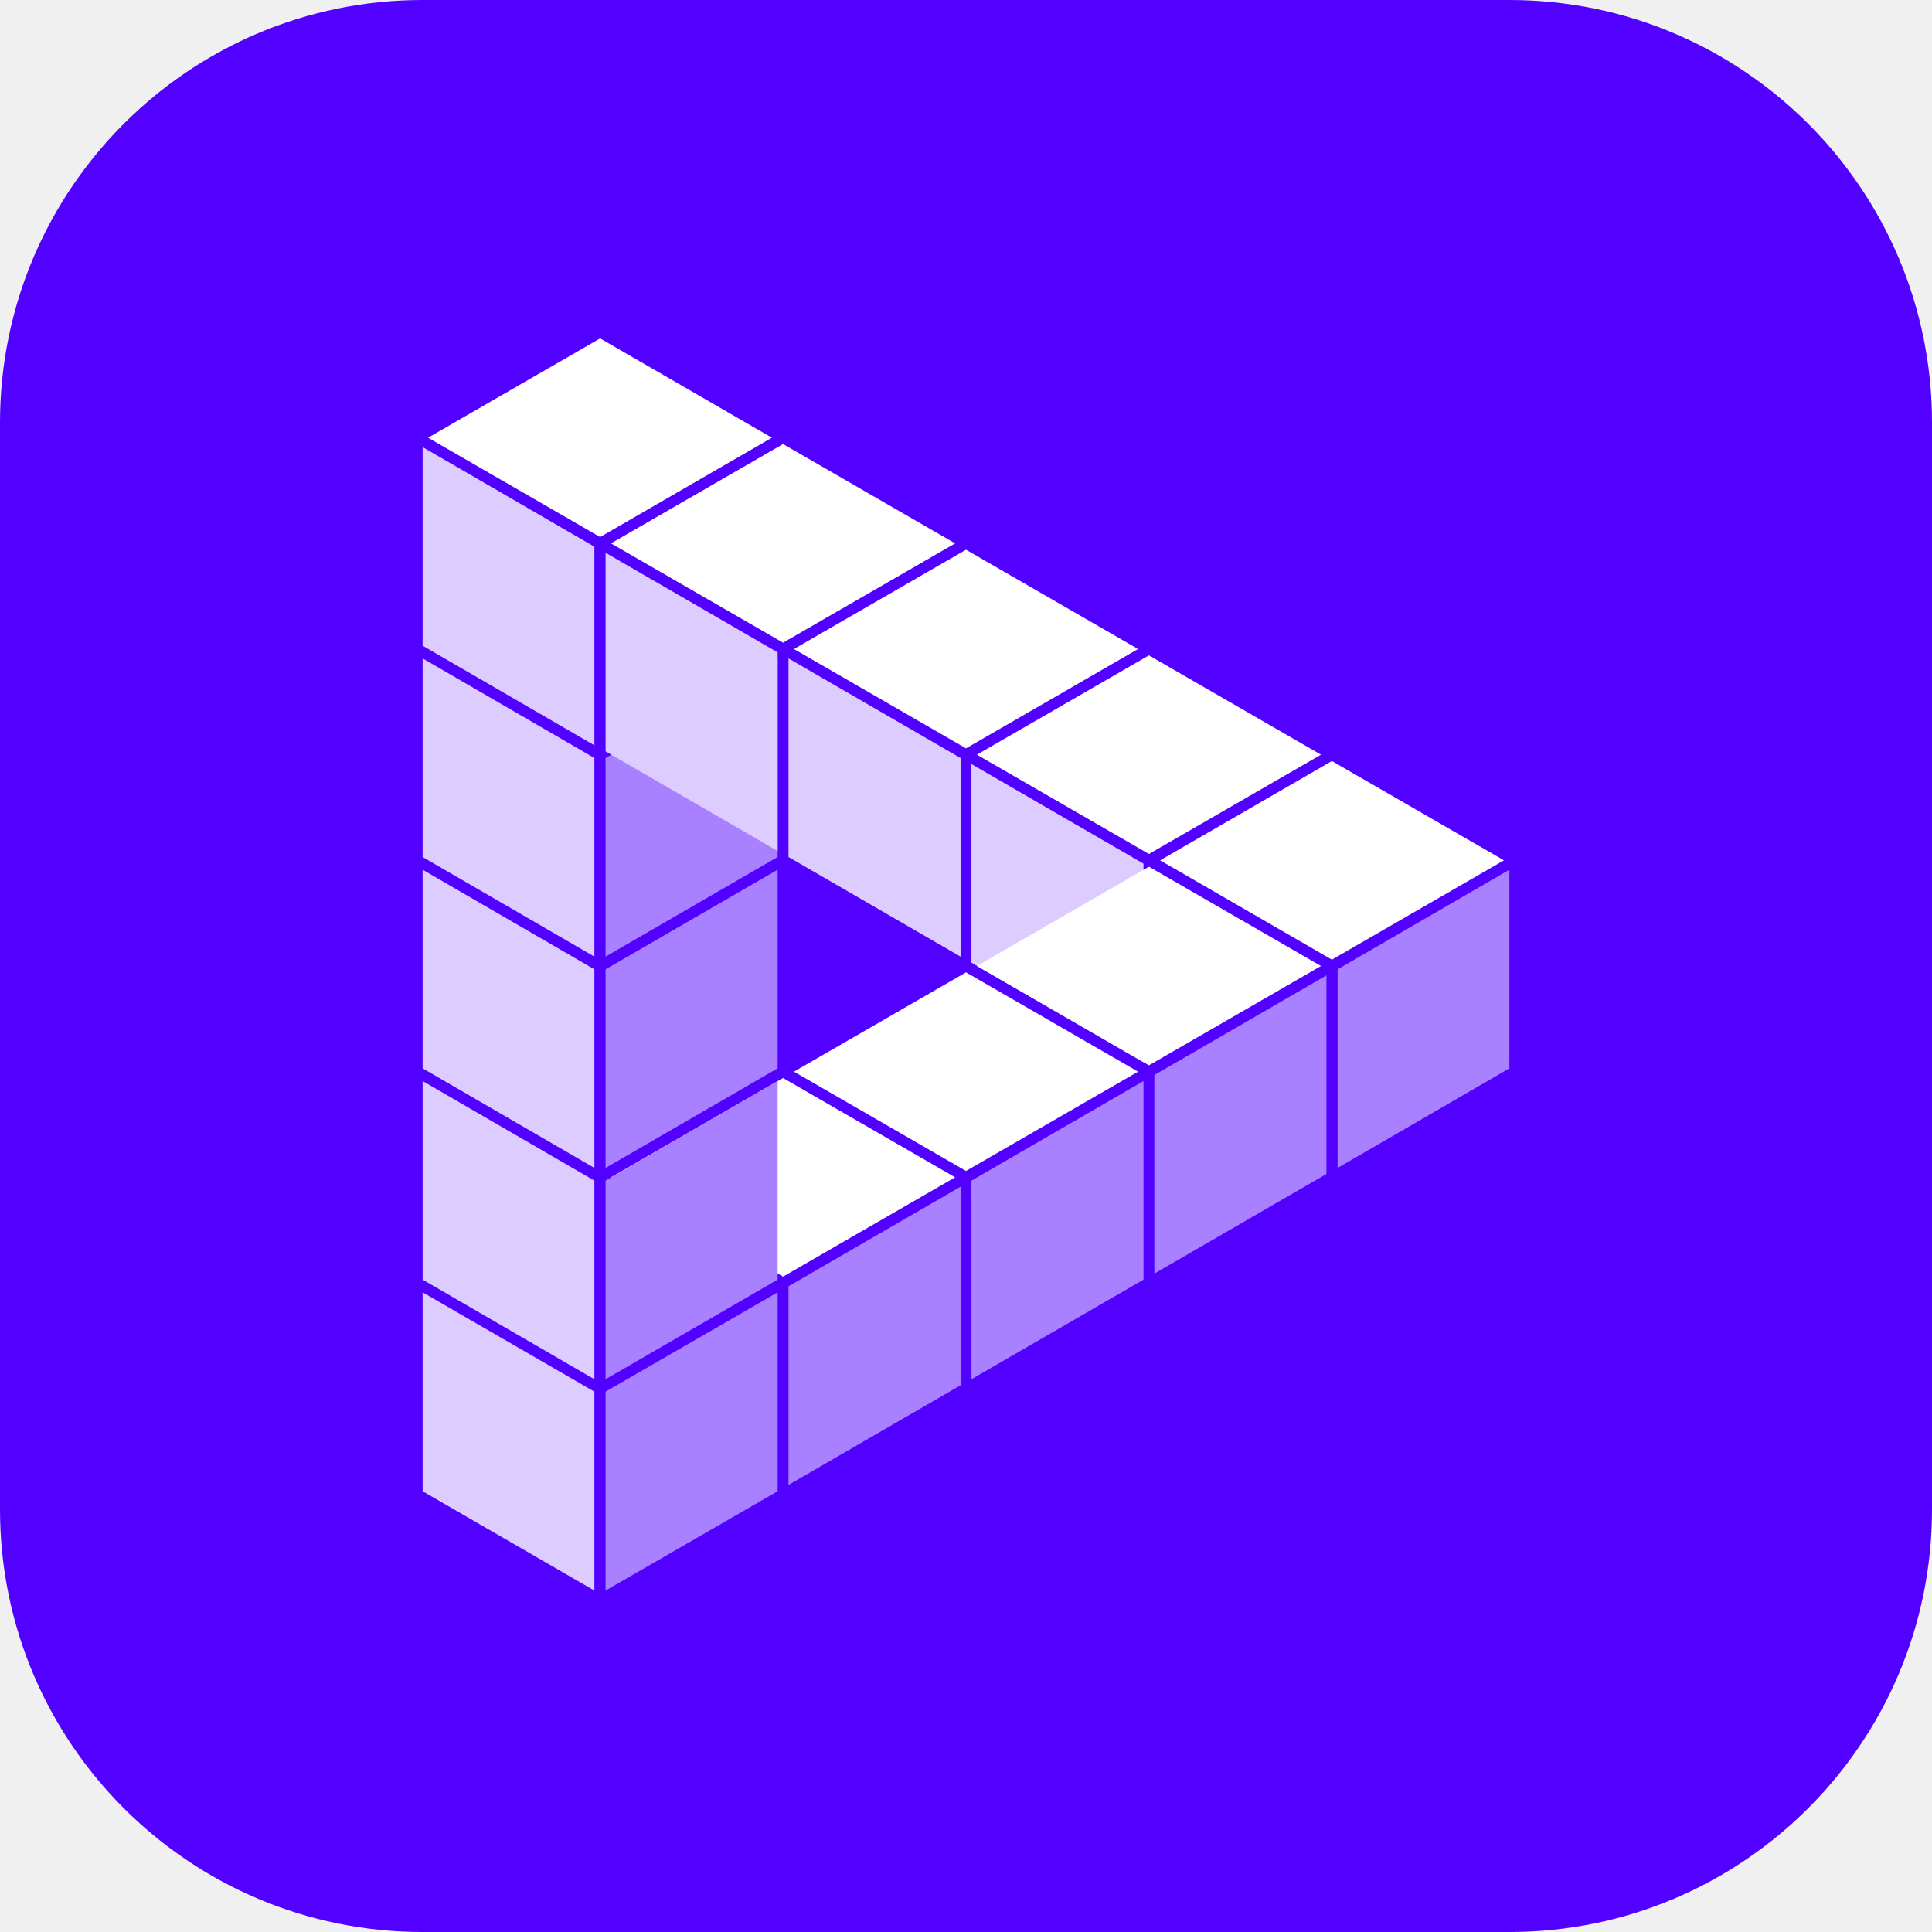
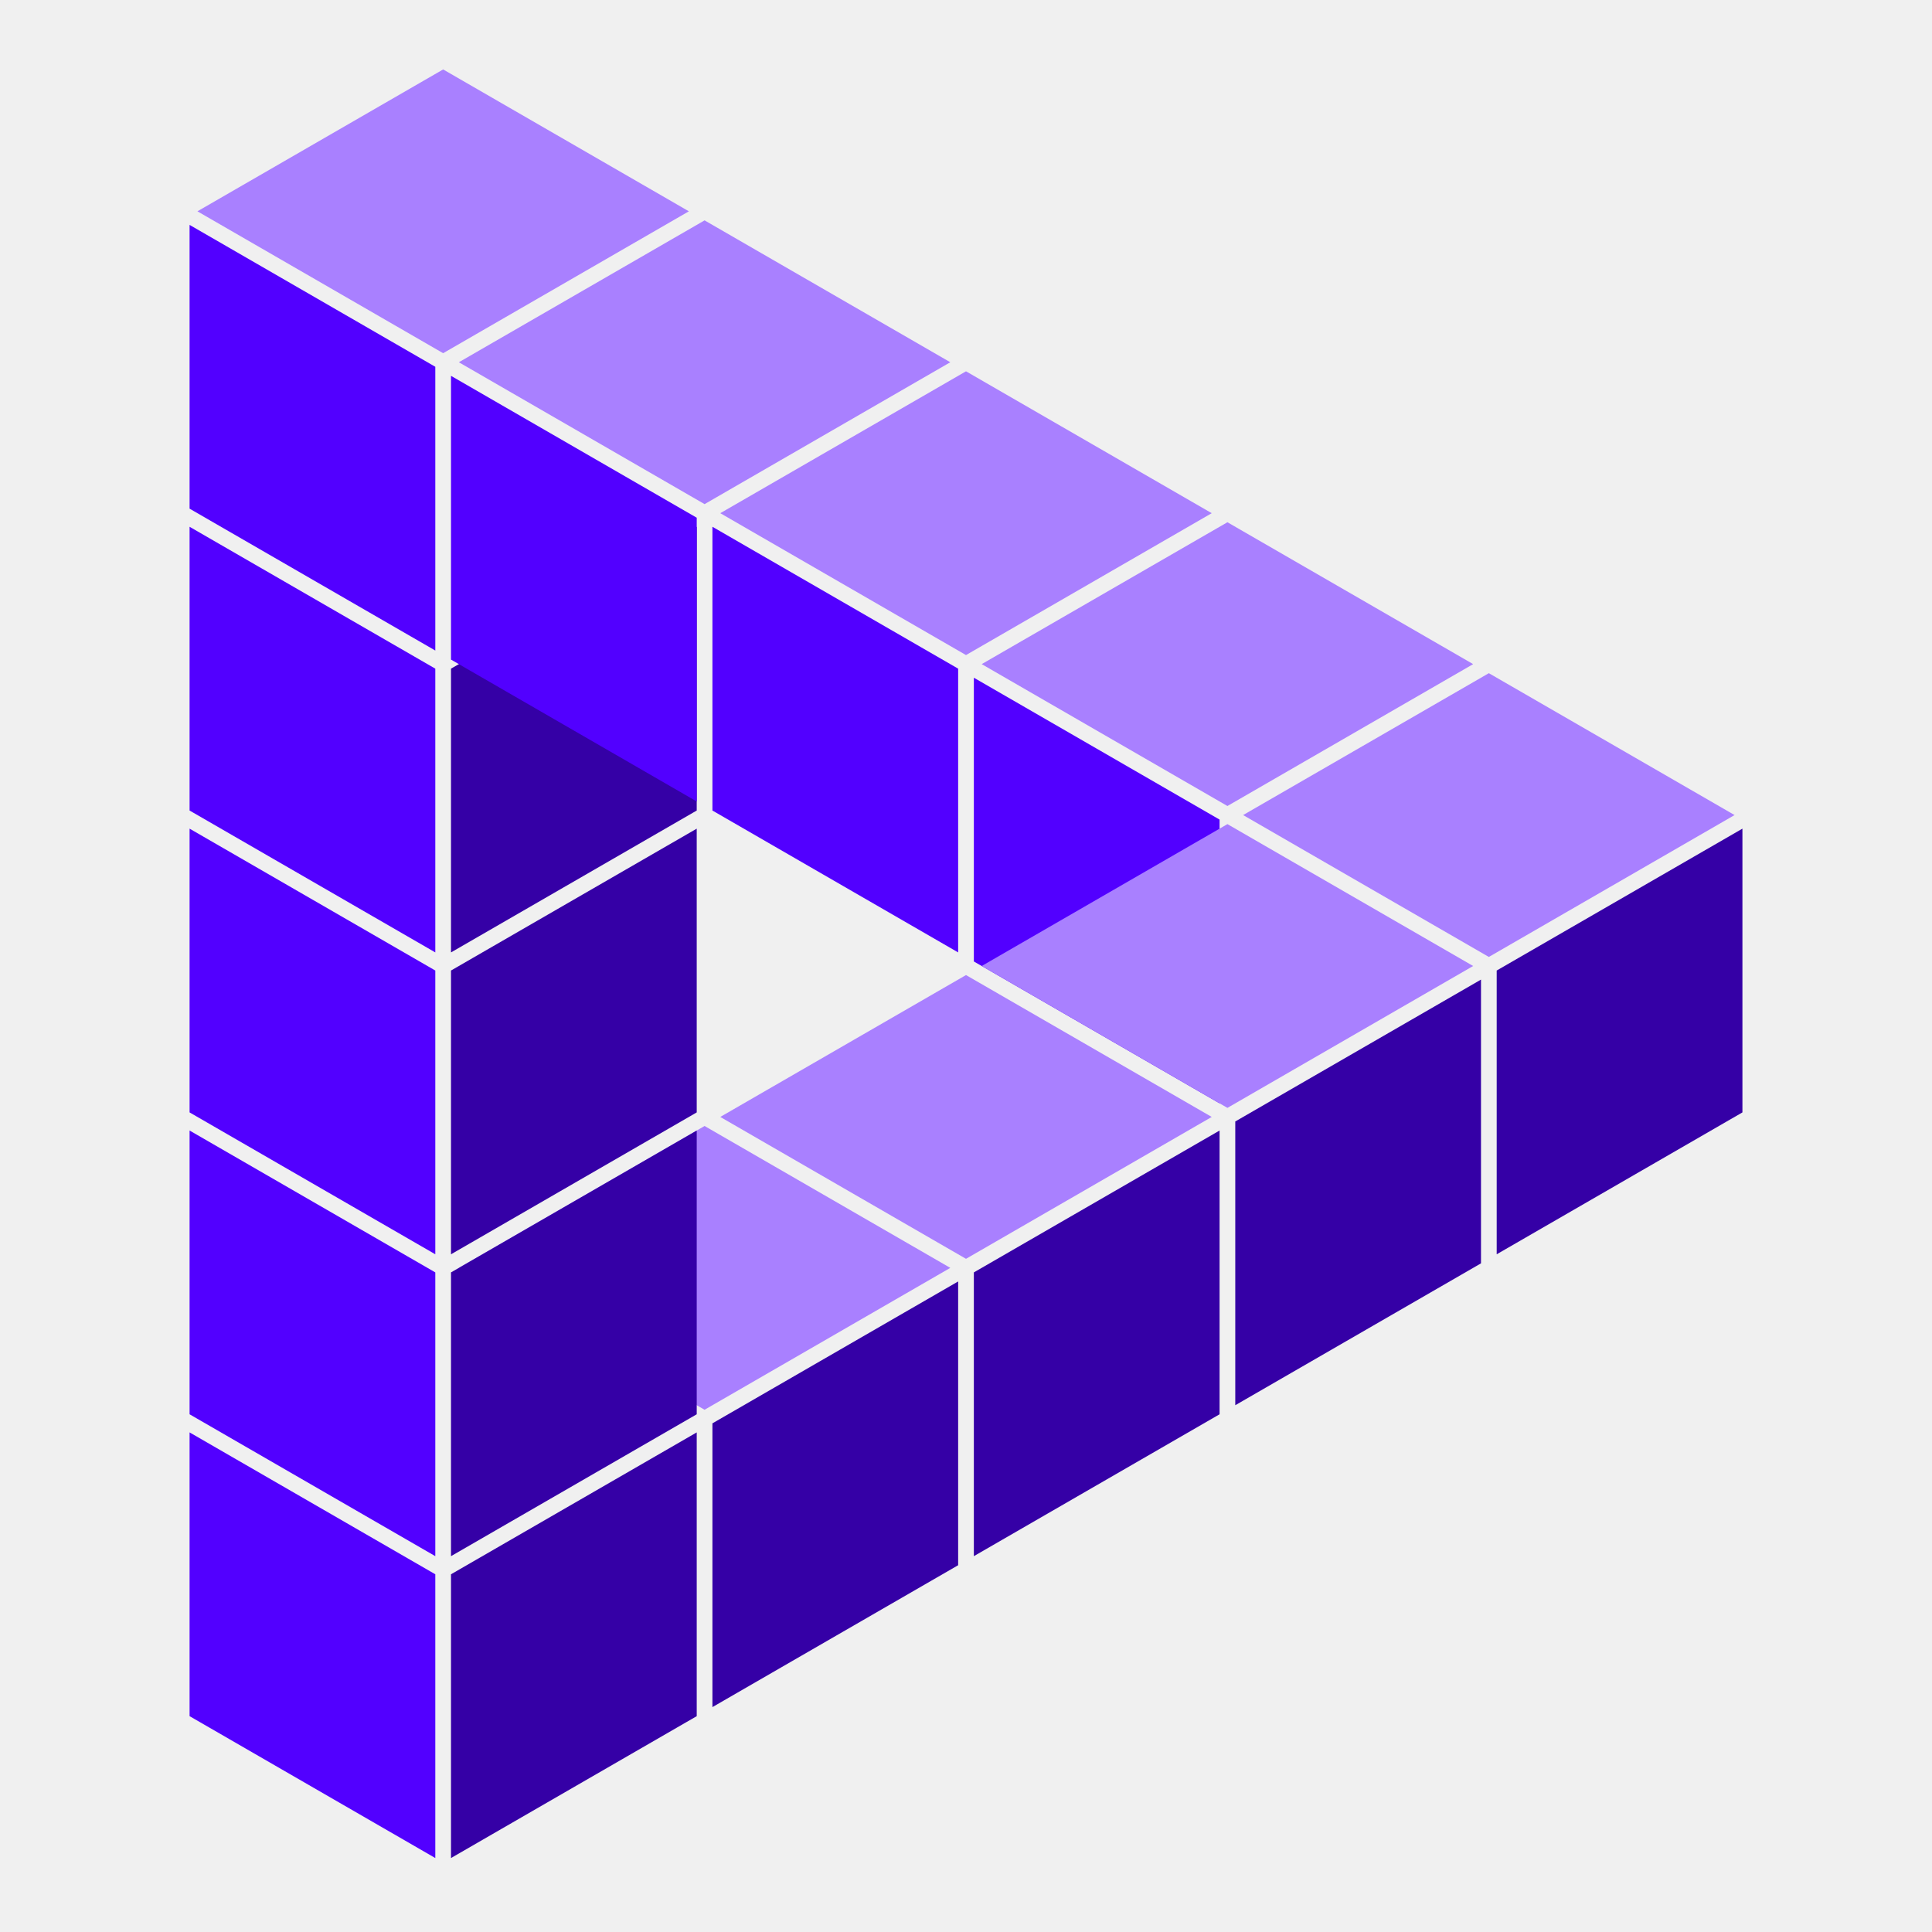
<svg xmlns="http://www.w3.org/2000/svg" viewBox="0 0 64 64" role="img" aria-label="AI Desk">
-   <rect width="64" height="64" rx="14" fill="#5200ff" />
-   <path fill="#ffffff" d="M19.88 11.21L25.57 14.5L19.88 17.79L14.18 14.5Z" />
-   <path fill="#dcccff" d="M14 21.39L19.69 24.69L19.69 18.11L14 14.81Z" />
-   <path fill="#ffffff" d="M32 18.21L37.7 21.5L32 24.79L26.3 21.5Z" />
-   <path fill="#dcccff" d="M26.12 28.39L31.82 31.69L31.82 25.11L26.12 21.81Z" />
-   <path fill="#ffffff" d="M38.06 21.71L43.76 25L38.06 28.29L32.36 25Z" />
-   <path fill="#dcccff" d="M32.18 31.89L37.88 35.19L37.88 28.61L32.18 25.31Z" />
-   <path fill="#ffffff" d="M44.12 25.21L49.82 28.5L44.12 31.79L38.43 28.5Z" />
-   <path fill="#a980ff" d="M50 35.39L44.31 38.69L44.31 32.11L50 28.81Z" />
-   <path fill="#ffffff" d="M38.06 28.71L43.76 32L38.06 35.29L32.36 32Z" />
-   <path fill="#a980ff" d="M43.94 38.89L38.24 42.19L38.24 35.61L43.94 32.31Z" />
-   <path fill="#ffffff" d="M32 32.21L37.7 35.5L32 38.79L26.3 35.5Z" />
-   <path fill="#a980ff" d="M37.88 42.39L32.18 45.69L32.18 39.11L37.88 35.81Z" />
-   <path fill="#ffffff" d="M25.94 35.71L31.64 39L25.94 42.29L20.24 39Z" />
-   <path fill="#a980ff" d="M31.82 45.89L26.12 49.19L26.12 42.61L31.82 39.31Z" />
-   <path fill="#a980ff" d="M25.76 49.4L20.06 52.69L20.06 46.1L25.76 42.81Z" />
-   <path fill="#dcccff" d="M14 49.4L19.69 52.69L19.69 46.1L14 42.81Z" />
-   <path fill="#a980ff" d="M25.76 42.39L20.06 45.69L20.06 39.11L25.76 35.81Z" />
-   <path fill="#dcccff" d="M14 42.39L19.69 45.69L19.69 39.11L14 35.81Z" />
-   <path fill="#a980ff" d="M25.76 35.39L20.06 38.69L20.06 32.11L25.76 28.81Z" />
-   <path fill="#dcccff" d="M14 35.39L19.69 38.69L19.69 32.11L14 28.81Z" />
-   <path fill="#a980ff" d="M25.76 28.39L20.06 31.69L20.06 25.11L25.76 21.81Z" />
-   <path fill="#dcccff" d="M14 28.39L19.69 31.69L19.69 25.11L14 21.81Z" />
-   <path fill="#ffffff" d="M25.94 14.71L31.64 18L25.94 21.29L20.24 18Z" />
-   <path fill="#dcccff" d="M20.06 24.89L25.76 28.19L25.76 21.61L20.06 18.31Z" />
+   <style>.t{fill:#a980ff}.l{fill:#5200ff}.r{fill:#3500a6}@media (prefers-color-scheme:dark){.t{fill:#ffffff}.l{fill:#dcccff}.r{fill:#a980ff}}</style>
+   <path class="t" d="M14.68 2.3L22.82 7L14.68 11.7L6.54 7Z" />
+   <path class="l" d="M6.28 16.85L14.42 21.55L14.42 12.15L6.28 7.45Z" />
+   <path class="t" d="M32 12.3L40.14 17L32 21.7L23.86 17Z" />
+   <path class="l" d="M23.6 26.85L31.74 31.55L31.74 22.15L23.6 17.45Z" />
+   <path class="t" d="M40.66 17.3L48.8 22L40.66 26.7L32.52 22Z" />
+   <path class="l" d="M32.26 31.85L40.4 36.55L40.4 27.15L32.26 22.45Z" />
+   <path class="t" d="M49.32 22.3L57.46 27L49.32 31.7L41.18 27Z" />
+   <path class="r" d="M57.72 36.85L49.58 41.55L49.58 32.15L57.72 27.45Z" />
+   <path class="t" d="M40.66 27.3L48.8 32L40.66 36.7L32.52 32Z" />
+   <path class="r" d="M49.06 41.85L40.92 46.55L40.92 37.15L49.06 32.45Z" />
+   <path class="t" d="M32 32.3L40.14 37L32 41.7L23.86 37Z" />
+   <path class="r" d="M40.4 46.85L32.26 51.55L32.26 42.15L40.4 37.45Z" />
+   <path class="t" d="M23.34 37.3L31.48 42L23.34 46.7L15.2 42Z" />
+   <path class="r" d="M31.74 51.85L23.6 56.55L23.6 47.15L31.74 42.45Z" />
+   <path class="r" d="M23.08 56.85L14.94 61.55L14.94 52.15L23.08 47.45Z" />
+   <path class="l" d="M6.28 56.85L14.42 61.55L14.42 52.15L6.28 47.45Z" />
+   <path class="r" d="M23.08 46.85L14.94 51.55L14.94 42.15L23.08 37.45Z" />
+   <path class="l" d="M6.28 46.85L14.42 51.55L14.42 42.15L6.28 37.45Z" />
+   <path class="r" d="M23.08 36.85L14.94 41.55L14.94 32.15L23.08 27.45Z" />
+   <path class="l" d="M6.28 36.85L14.42 41.55L14.42 32.15L6.28 27.45Z" />
+   <path class="r" d="M23.08 26.85L14.94 31.55L14.94 22.15L23.08 17.45Z" />
+   <path class="l" d="M6.28 26.85L14.42 31.55L14.42 22.15L6.28 17.45Z" />
+   <path class="t" d="M23.34 7.3L31.48 12L23.34 16.7L15.2 12Z" />
+   <path class="l" d="M14.94 21.85L23.08 26.55L23.08 17.15L14.94 12.45Z" />
</svg>
